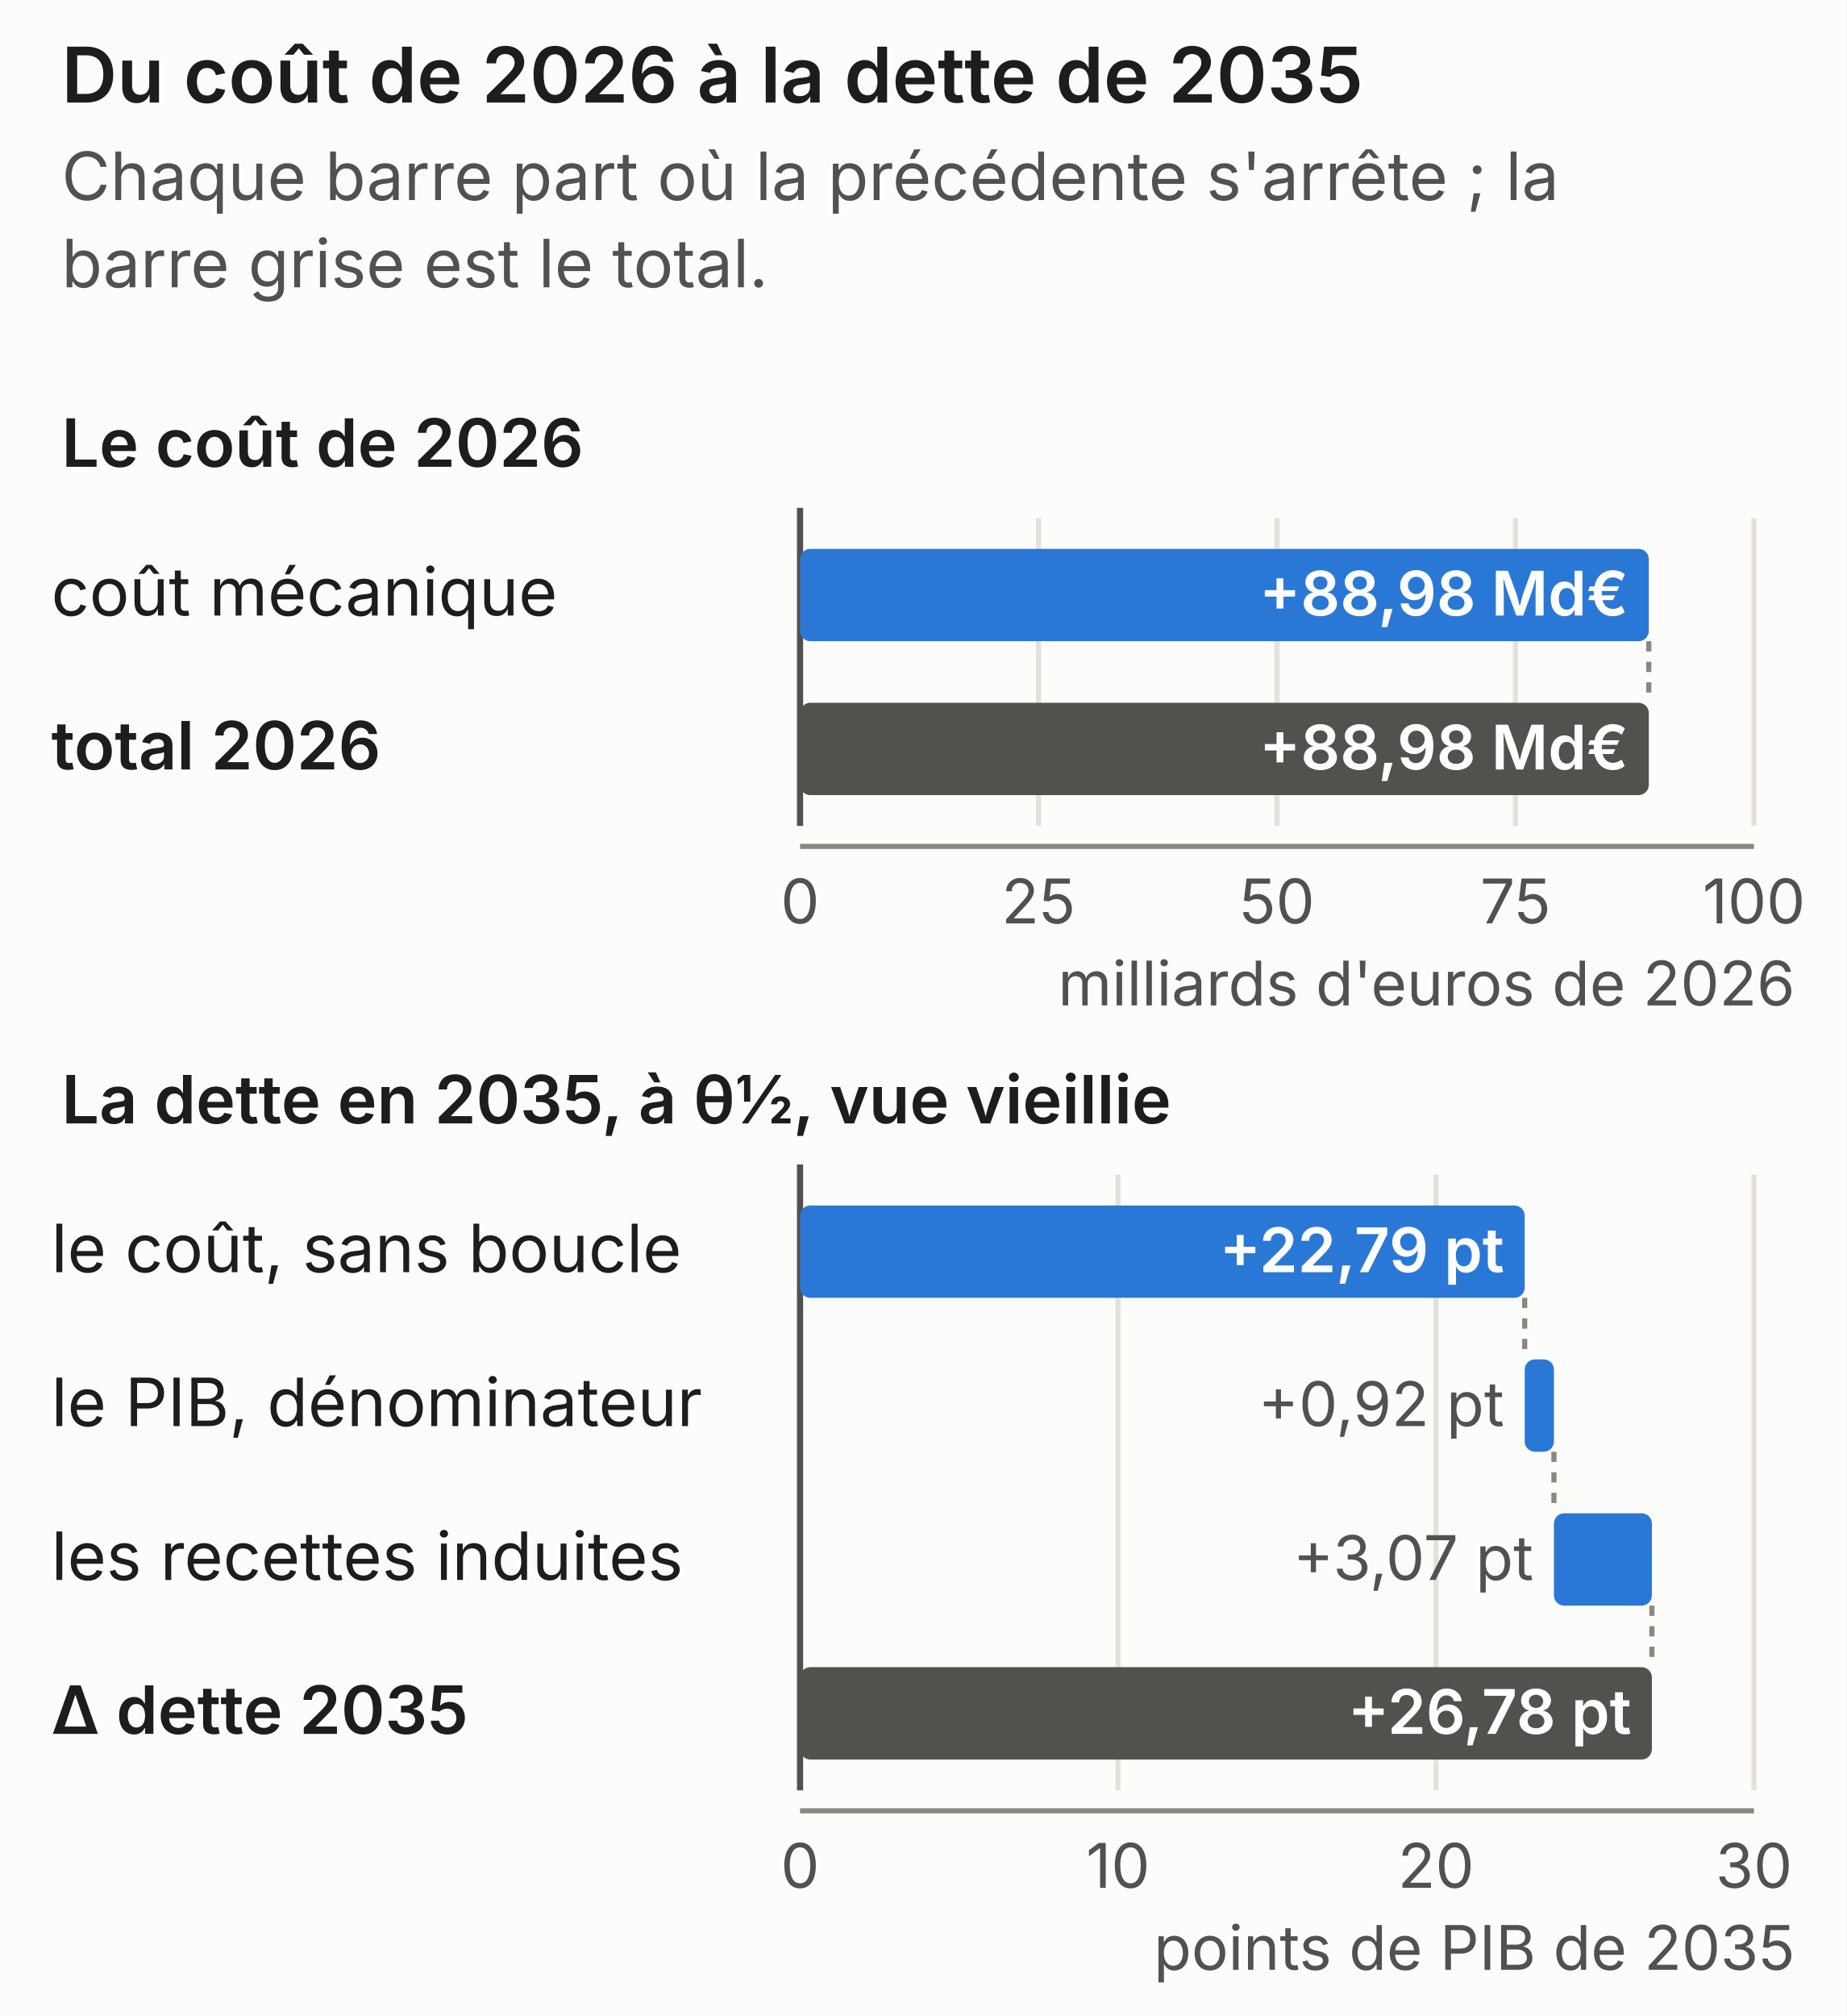
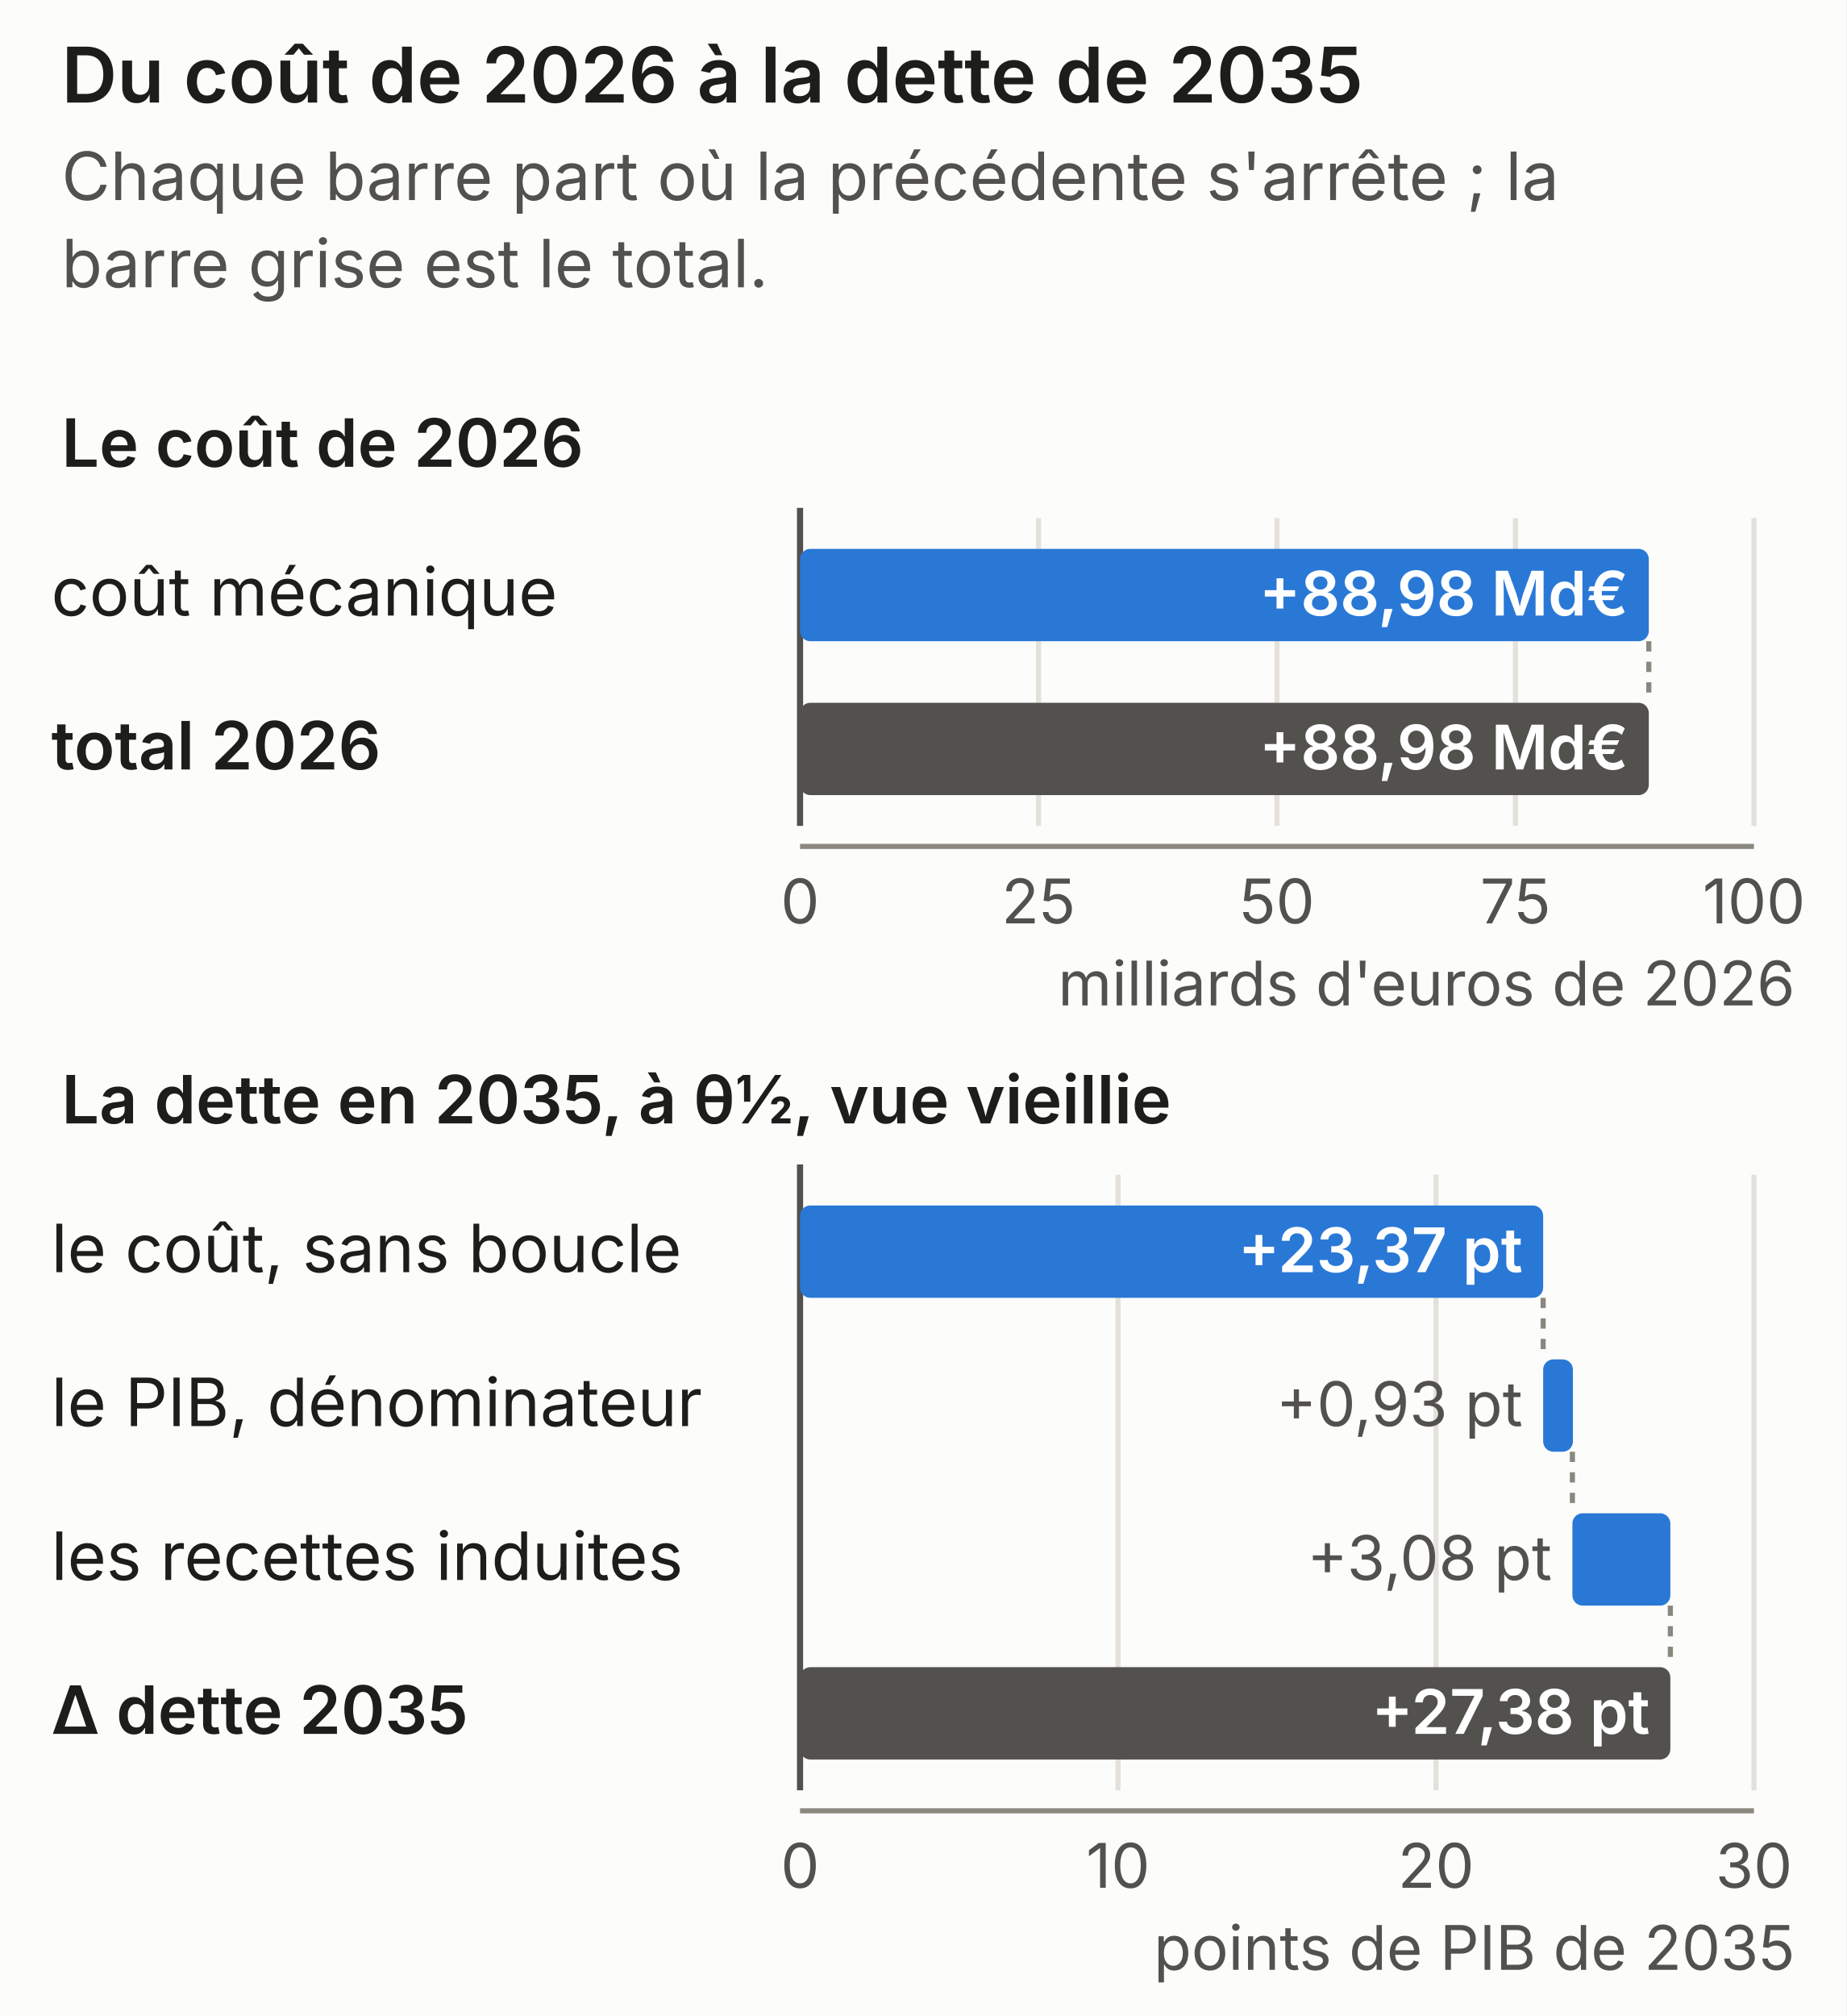
<svg xmlns="http://www.w3.org/2000/svg" viewBox="0 0 360 393" width="360" height="393" role="img" aria-labelledby="pres2027_melenchon_programme-cascade-t pres2027_melenchon_programme-cascade-d" font-size="13">
  <style>.g-fond{fill:#fcfcfb}.g-encre{fill:#1d1d1b}.g-doux{fill:#52514e}
.g-axe{stroke:#8a877f}.g-grille{stroke:#e4e1da}.g-zero{stroke:#52514e}
.g-s1{stroke:#2a78d6}.g-s2{stroke:#eb6834}.g-s3{stroke:#1baf7a}.g-s4{stroke:#6250d6}
.g-f1{fill:#2a78d6}.g-f2{fill:#eb6834}.g-f3{fill:#1baf7a}.g-f4{fill:#6250d6}
.g-bande{fill:#2a78d6;fill-opacity:.16}.g-plus{fill:#2a78d6}.g-moins{fill:#e34948}
.g-total{fill:#52514e}.g-lien{stroke:#8a877f}.g-sur{fill:#ffffff}
@media (prefers-color-scheme: dark){
.g-fond{fill:#1a1a19}.g-encre{fill:#ece9e2}.g-doux{fill:#c3c2b7}
.g-axe{stroke:#8f8b80}.g-grille{stroke:#33322f}.g-zero{stroke:#c3c2b7}
.g-s1{stroke:#3987e5}.g-s2{stroke:#d95926}.g-s3{stroke:#199e70}.g-s4{stroke:#9085e9}
.g-f1{fill:#3987e5}.g-f2{fill:#d95926}.g-f3{fill:#199e70}.g-f4{fill:#9085e9}
.g-bande{fill:#3987e5;fill-opacity:.24}.g-plus{fill:#3987e5}.g-moins{fill:#e66767}
.g-total{fill:#6b6862}.g-lien{stroke:#8f8b80}}
text{font-family:system-ui,-apple-system,"Segoe UI",sans-serif}</style>
  <rect class="g-fond" fill="#fcfcfb" x="0" y="0" width="360" height="393" />
  <text class="g-encre" fill="#1d1d1b" x="12" y="20" text-anchor="start" font-size="15" font-weight="600">Du coût de 2026 à la dette de 2035</text>
  <text class="g-doux" fill="#52514e" x="12" y="39" text-anchor="start">Chaque barre part où la précédente s'arrête ; la</text>
  <text class="g-doux" fill="#52514e" x="12" y="56" text-anchor="start">barre grise est le total.</text>
  <text class="g-encre" fill="#1d1d1b" x="12" y="91" text-anchor="start" font-weight="600">Le coût de 2026</text>
  <line class="g-grille" stroke="#e4e1da" stroke-width="1" x1="156" y1="101" x2="156" y2="161" />
  <line class="g-grille" stroke="#e4e1da" stroke-width="1" x1="202.5" y1="101" x2="202.5" y2="161" />
  <line class="g-grille" stroke="#e4e1da" stroke-width="1" x1="249" y1="101" x2="249" y2="161" />
  <line class="g-grille" stroke="#e4e1da" stroke-width="1" x1="295.5" y1="101" x2="295.5" y2="161" />
  <line class="g-grille" stroke="#e4e1da" stroke-width="1" x1="342" y1="101" x2="342" y2="161" />
  <line class="g-zero" stroke="#52514e" stroke-width="1.2" x1="156" y1="99" x2="156" y2="161" />
  <rect class="g-plus" fill="#2a78d6" x="156" y="107" width="165.5" height="18" rx="2" />
  <line class="g-lien" stroke="#8a877f" stroke-width="1" stroke-dasharray="2 2" x1="321.5" y1="125" x2="321.5" y2="137" />
  <text class="g-encre" fill="#1d1d1b" x="10" y="120" text-anchor="start">coût mécanique</text>
  <text class="g-sur" fill="#ffffff" x="317.5" y="120" text-anchor="end" font-size="12" font-weight="600">+88,98 Md€</text>
  <rect class="g-total" fill="#52514e" x="156" y="137" width="165.5" height="18" rx="2" />
  <text class="g-encre" fill="#1d1d1b" x="10" y="150" text-anchor="start" font-weight="600">total 2026</text>
  <text class="g-sur" fill="#ffffff" x="317.5" y="150" text-anchor="end" font-size="12" font-weight="600">+88,98 Md€</text>
  <line class="g-axe" stroke="#8a877f" stroke-width="1" x1="156" y1="165" x2="342" y2="165" />
  <text class="g-doux" fill="#52514e" x="156" y="180" text-anchor="middle" font-size="12">0</text>
  <text class="g-doux" fill="#52514e" x="202.5" y="180" text-anchor="middle" font-size="12">25</text>
  <text class="g-doux" fill="#52514e" x="249" y="180" text-anchor="middle" font-size="12">50</text>
  <text class="g-doux" fill="#52514e" x="295.5" y="180" text-anchor="middle" font-size="12">75</text>
  <text class="g-doux" fill="#52514e" x="342" y="180" text-anchor="middle" font-size="12">100</text>
  <text class="g-doux" fill="#52514e" x="350" y="196" text-anchor="end" font-size="12">milliards d'euros de 2026</text>
  <text class="g-encre" fill="#1d1d1b" x="12" y="219" text-anchor="start" font-weight="600">La dette en 2035, à θ½, vue vieillie</text>
  <line class="g-grille" stroke="#e4e1da" stroke-width="1" x1="156" y1="229" x2="156" y2="349" />
  <line class="g-grille" stroke="#e4e1da" stroke-width="1" x1="218" y1="229" x2="218" y2="349" />
  <line class="g-grille" stroke="#e4e1da" stroke-width="1" x1="280" y1="229" x2="280" y2="349" />
  <line class="g-grille" stroke="#e4e1da" stroke-width="1" x1="342" y1="229" x2="342" y2="349" />
  <line class="g-zero" stroke="#52514e" stroke-width="1.2" x1="156" y1="227" x2="156" y2="349" />
-   <rect class="g-plus" fill="#2a78d6" x="156" y="235" width="141.3" height="18" rx="2" />
-   <line class="g-lien" stroke="#8a877f" stroke-width="1" stroke-dasharray="2 2" x1="297.3" y1="253" x2="297.3" y2="265" />
+   <rect class="g-plus" fill="#2a78d6" x="156" y="235" width="144.9" height="18" rx="2" />
+   <line class="g-lien" stroke="#8a877f" stroke-width="1" stroke-dasharray="2 2" x1="300.9" y1="253" x2="300.9" y2="265" />
  <text class="g-encre" fill="#1d1d1b" x="10" y="248" text-anchor="start">le coût, sans boucle</text>
-   <text class="g-sur" fill="#ffffff" x="293.3" y="248" text-anchor="end" font-size="12" font-weight="600">+22,79 pt</text>
-   <rect class="g-plus" fill="#2a78d6" x="297.3" y="265" width="5.7" height="18" rx="2" />
-   <line class="g-lien" stroke="#8a877f" stroke-width="1" stroke-dasharray="2 2" x1="303" y1="283" x2="303" y2="295" />
+   <text class="g-sur" fill="#ffffff" x="296.9" y="248" text-anchor="end" font-size="12" font-weight="600">+23,37 pt</text>
+   <rect class="g-plus" fill="#2a78d6" x="300.9" y="265" width="5.8" height="18" rx="2" />
+   <line class="g-lien" stroke="#8a877f" stroke-width="1" stroke-dasharray="2 2" x1="306.6" y1="283" x2="306.6" y2="295" />
  <text class="g-encre" fill="#1d1d1b" x="10" y="278" text-anchor="start">le PIB, dénominateur</text>
-   <text class="g-doux" fill="#52514e" x="293.3" y="278" text-anchor="end" font-size="12">+0,92 pt</text>
-   <rect class="g-plus" fill="#2a78d6" x="303" y="295" width="19.1" height="18" rx="2" />
-   <line class="g-lien" stroke="#8a877f" stroke-width="1" stroke-dasharray="2 2" x1="322.1" y1="313" x2="322.1" y2="325" />
+   <text class="g-doux" fill="#52514e" x="296.9" y="278" text-anchor="end" font-size="12">+0,93 pt</text>
+   <rect class="g-plus" fill="#2a78d6" x="306.6" y="295" width="19.1" height="18" rx="2" />
+   <line class="g-lien" stroke="#8a877f" stroke-width="1" stroke-dasharray="2 2" x1="325.7" y1="313" x2="325.7" y2="325" />
  <text class="g-encre" fill="#1d1d1b" x="10" y="308" text-anchor="start">les recettes induites</text>
-   <text class="g-doux" fill="#52514e" x="299" y="308" text-anchor="end" font-size="12">+3,07 pt</text>
-   <rect class="g-total" fill="#52514e" x="156" y="325" width="166.1" height="18" rx="2" />
+   <text class="g-doux" fill="#52514e" x="302.6" y="308" text-anchor="end" font-size="12">+3,08 pt</text>
+   <rect class="g-total" fill="#52514e" x="156" y="325" width="169.7" height="18" rx="2" />
  <text class="g-encre" fill="#1d1d1b" x="10" y="338" text-anchor="start" font-weight="600">Δ dette 2035</text>
-   <text class="g-sur" fill="#ffffff" x="318.1" y="338" text-anchor="end" font-size="12" font-weight="600">+26,78 pt</text>
+   <text class="g-sur" fill="#ffffff" x="321.7" y="338" text-anchor="end" font-size="12" font-weight="600">+27,38 pt</text>
  <line class="g-axe" stroke="#8a877f" stroke-width="1" x1="156" y1="353" x2="342" y2="353" />
  <text class="g-doux" fill="#52514e" x="156" y="368" text-anchor="middle" font-size="12">0</text>
  <text class="g-doux" fill="#52514e" x="218" y="368" text-anchor="middle" font-size="12">10</text>
  <text class="g-doux" fill="#52514e" x="280" y="368" text-anchor="middle" font-size="12">20</text>
  <text class="g-doux" fill="#52514e" x="342" y="368" text-anchor="middle" font-size="12">30</text>
  <text class="g-doux" fill="#52514e" x="350" y="384" text-anchor="end" font-size="12">points de PIB de 2035</text>
</svg>
